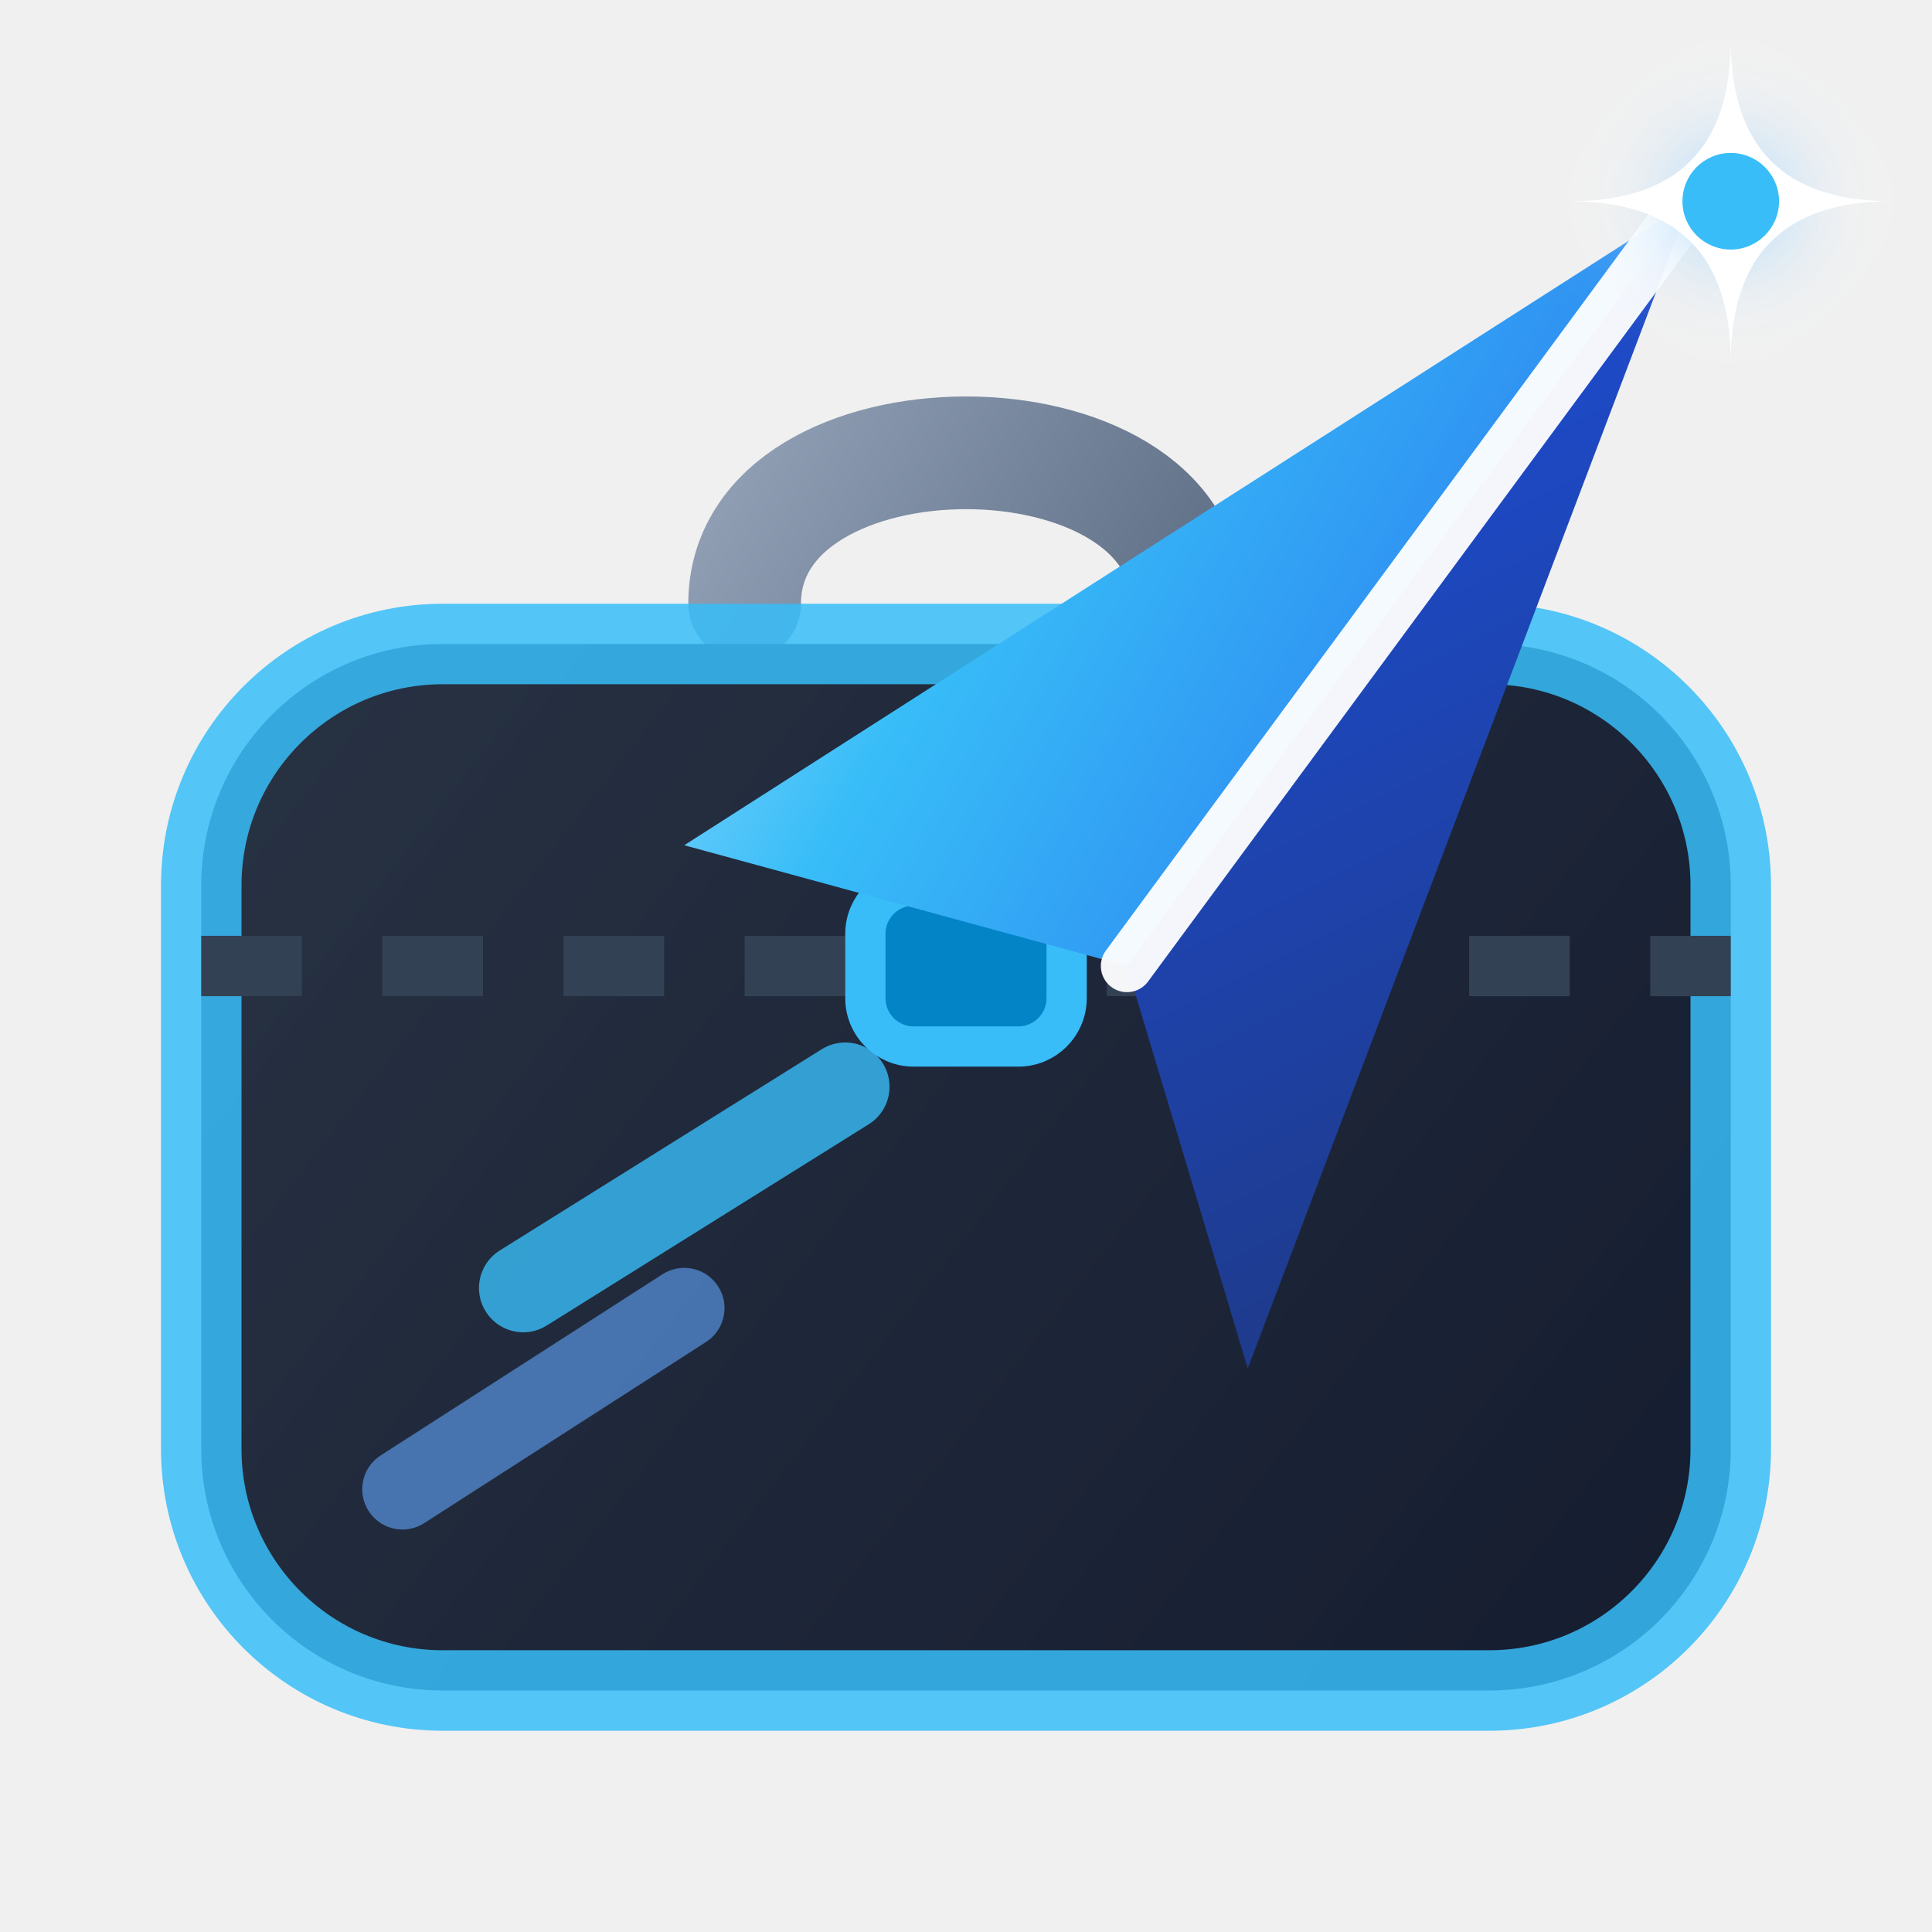
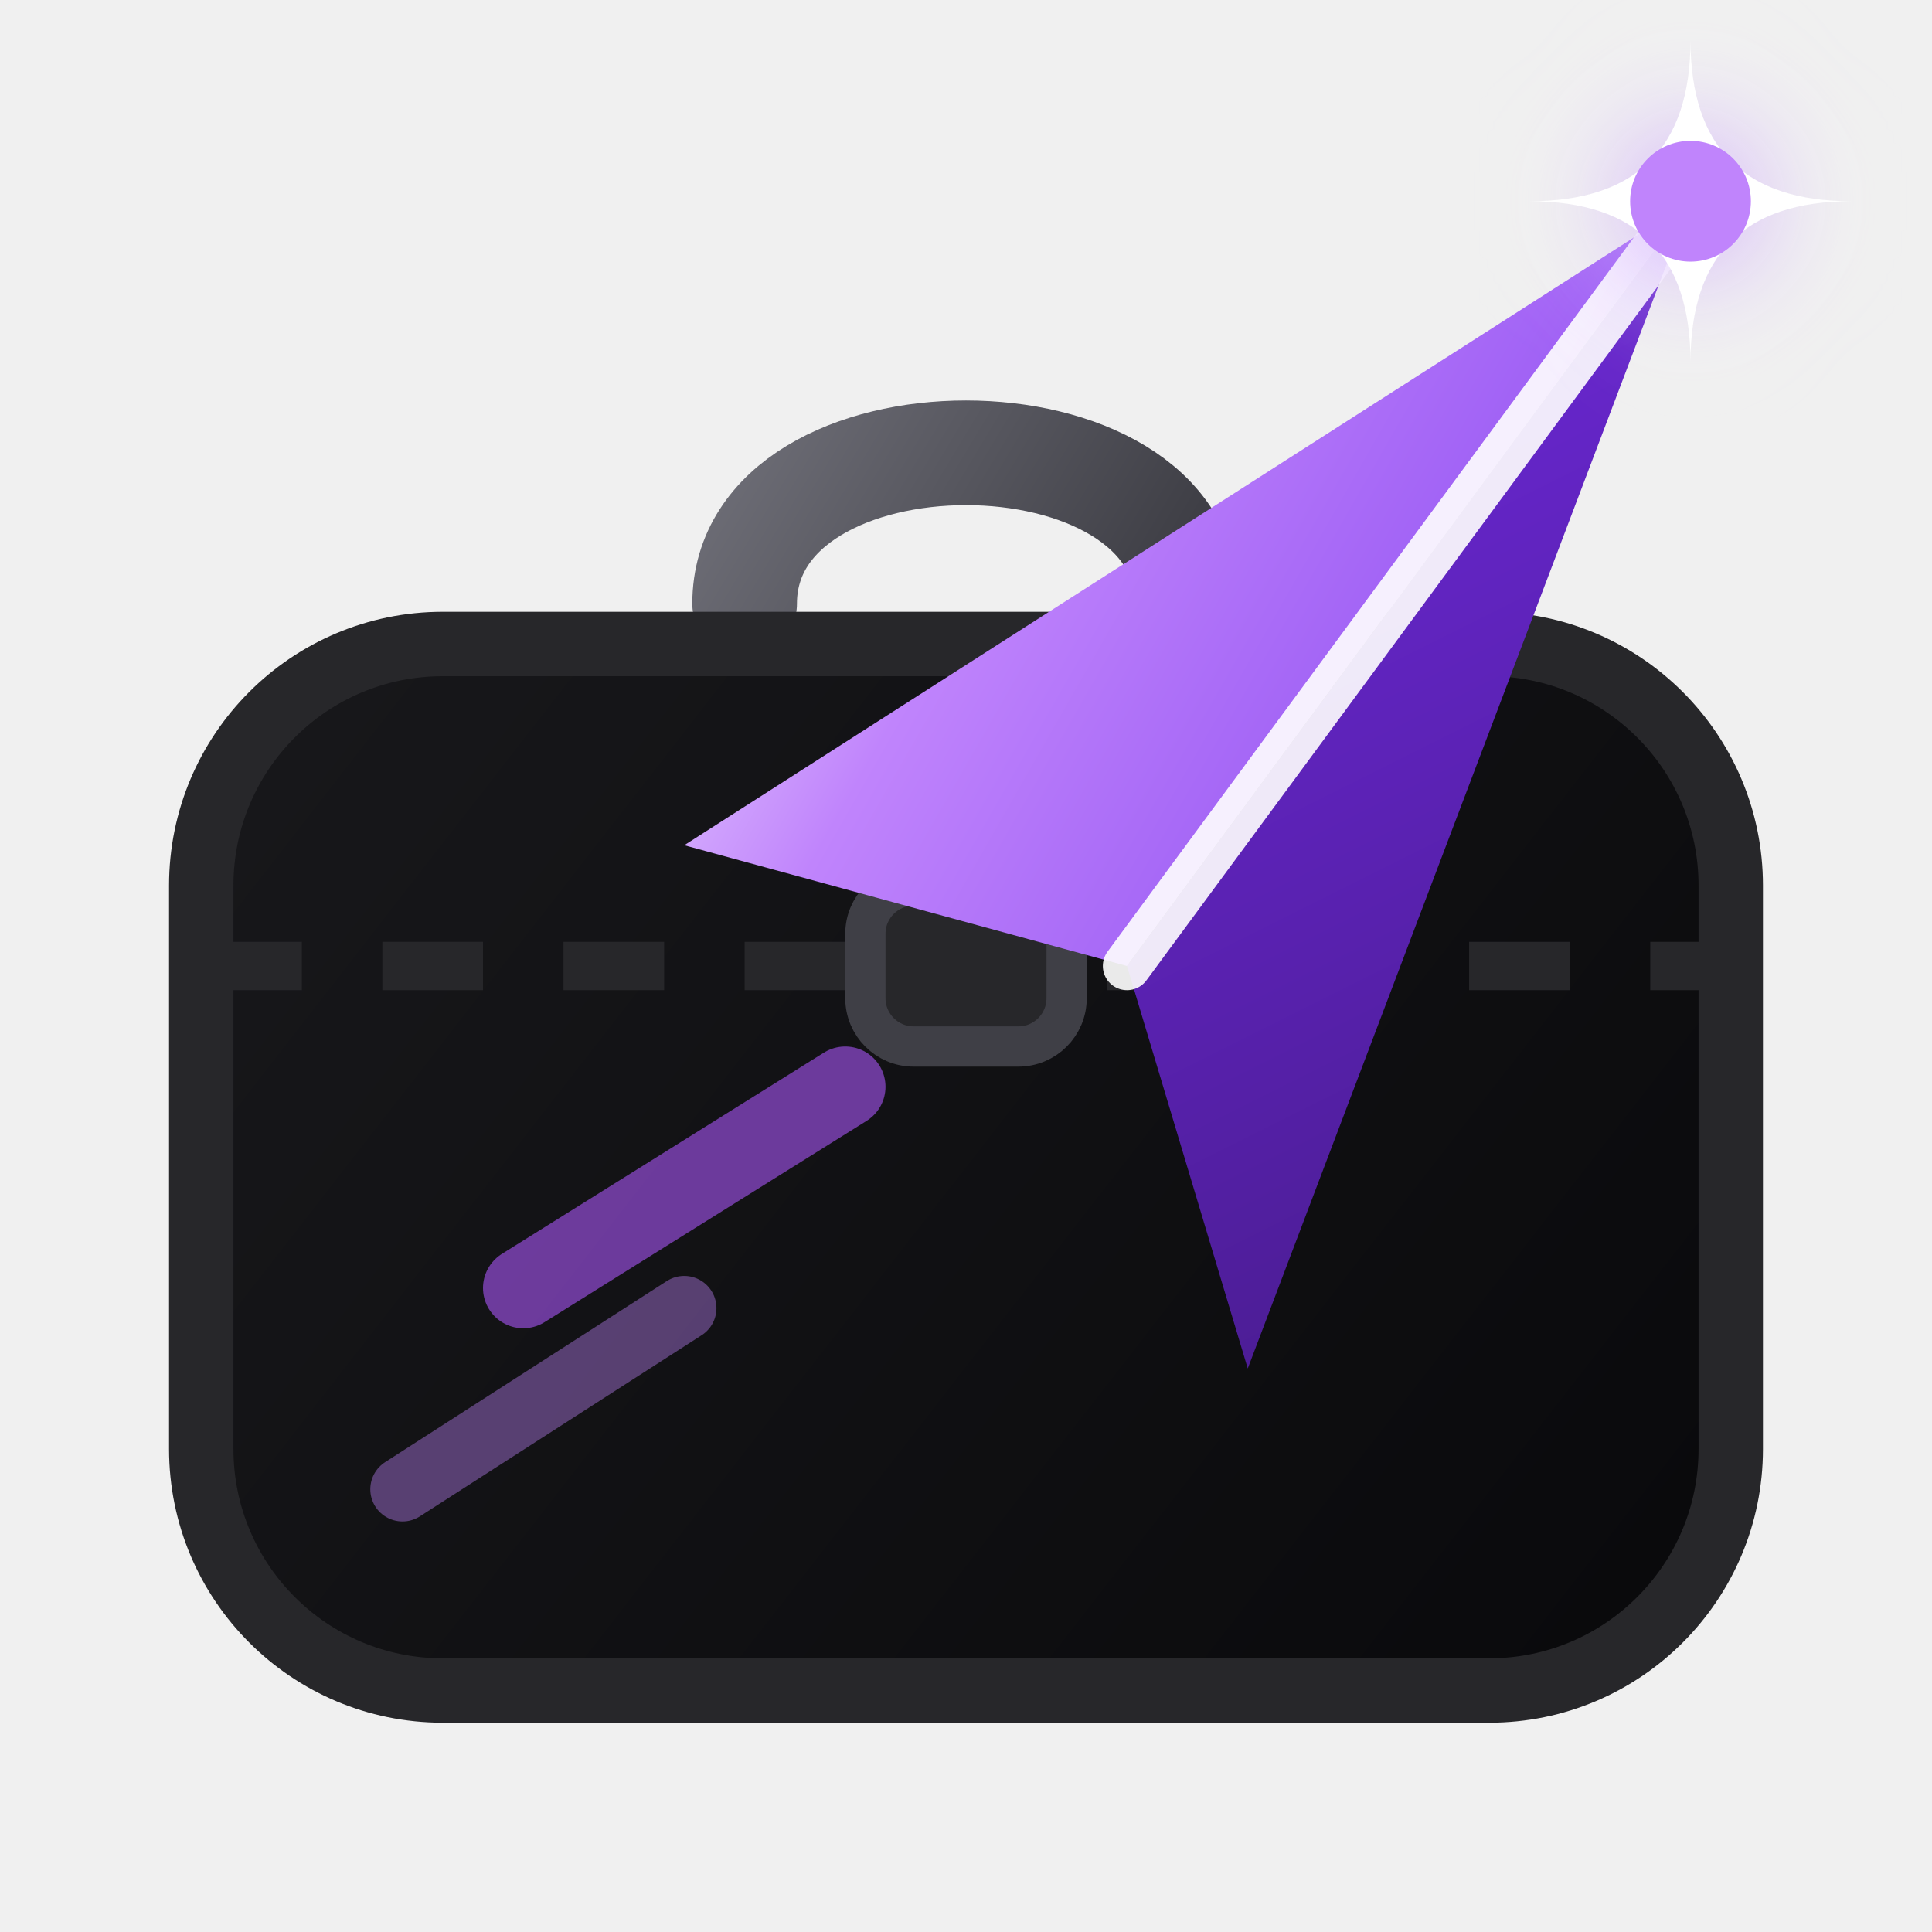
<svg xmlns="http://www.w3.org/2000/svg" viewBox="0 0 48 48" fill="none">
  <defs>
    <linearGradient id="jfCaseGrad" x1="6" y1="15" x2="42" y2="43" gradientUnits="userSpaceOnUse">
-       <stop offset="0%" stop-color="#1e293b" stop-opacity="0.95" />
-       <stop offset="100%" stop-color="#0f172a" stop-opacity="0.98" />
+       <stop offset="0%" stop-color="#18181b" />
+       <stop offset="100%" stop-color="#09090b" />
    </linearGradient>
    <linearGradient id="jfJetTop" x1="16" y1="6" x2="44" y2="22" gradientUnits="userSpaceOnUse">
-       <stop offset="0%" stop-color="#bae6fd" />
-       <stop offset="35%" stop-color="#38bdf8" />
-       <stop offset="100%" stop-color="#2563eb" />
+       <stop offset="0%" stop-color="#ffffff" />
+       <stop offset="35%" stop-color="#c084fc" />
+       <stop offset="100%" stop-color="#7c3aed" />
    </linearGradient>
    <linearGradient id="jfJetBtm" x1="25" y1="10" x2="36" y2="32" gradientUnits="userSpaceOnUse">
-       <stop offset="0%" stop-color="#1d4ed8" />
-       <stop offset="100%" stop-color="#1e3a8a" />
+       <stop offset="0%" stop-color="#6d28d9" />
+       <stop offset="100%" stop-color="#4c1d95" />
    </linearGradient>
    <linearGradient id="jfHandle" x1="19" y1="8" x2="29" y2="14" gradientUnits="userSpaceOnUse">
-       <stop offset="0%" stop-color="#94a3b8" />
-       <stop offset="100%" stop-color="#64748b" />
+       <stop offset="0%" stop-color="#71717a" />
+       <stop offset="100%" stop-color="#3f3f46" />
    </linearGradient>
-     <filter id="jfSparkGlow" x="28" y="0" width="20" height="20" filterUnits="userSpaceOnUse">
-       <feGaussianBlur stdDeviation="1.2" result="blur" />
+     <filter id="jfSparkGlow" x="25" y="0" width="23" height="23" filterUnits="userSpaceOnUse">
+       <feGaussianBlur stdDeviation="1.5" result="blur" />
      <feComposite in="SourceGraphic" in2="blur" operator="over" />
    </filter>
  </defs>
-   <path d="M 18.5 15 C 18.5 10 29.5 10 29.5 15" stroke="url(#jfHandle)" stroke-width="2.8" stroke-linecap="round" fill="none" />
-   <rect x="5" y="16" width="38" height="26" rx="6" fill="url(#jfCaseGrad)" stroke="#38bdf8" stroke-width="2" stroke-opacity="0.85" />
-   <line x1="5" y1="24" x2="43" y2="24" stroke="#334155" stroke-width="1.5" stroke-dasharray="2.5 2" />
-   <rect x="21.5" y="22" width="5" height="4" rx="1.2" fill="#0284c7" stroke="#38bdf8" stroke-width="1" />
-   <line x1="13" y1="32" x2="21" y2="27" stroke="#38bdf8" stroke-width="2.2" stroke-linecap="round" opacity="0.8" />
-   <line x1="10" y1="37" x2="17" y2="32.5" stroke="#60a5fa" stroke-width="2" stroke-linecap="round" opacity="0.6" />
+   <path d="M 18.5 15 C 18.5 10 29.5 10 29.5 15" stroke="url(#jfHandle)" stroke-width="2.6" stroke-linecap="round" fill="none" />
+   <rect x="5" y="16" width="38" height="26" rx="6" fill="url(#jfCaseGrad)" stroke="#27272a" stroke-width="1.6" />
+   <line x1="5" y1="24" x2="43" y2="24" stroke="#27272a" stroke-width="1.2" stroke-dasharray="2.5 2" />
+   <rect x="21.5" y="22" width="5" height="4" rx="1.2" fill="#27272a" stroke="#3f3f46" stroke-width="1" />
+   <line x1="13" y1="32" x2="21" y2="27" stroke="#a855f7" stroke-width="2" stroke-linecap="round" opacity="0.6" />
+   <line x1="10" y1="37" x2="17" y2="32.5" stroke="#c084fc" stroke-width="1.6" stroke-linecap="round" opacity="0.4" />
  <polygon points="42,5 17,21 28,24" fill="url(#jfJetTop)" />
  <polygon points="42,5 28,24 31,34" fill="url(#jfJetBtm)" />
-   <line x1="42" y1="5" x2="28" y2="24" stroke="#ffffff" stroke-width="1.3" stroke-linecap="round" opacity="0.95" />
+   <line x1="42" y1="5" x2="28" y2="24" stroke="#ffffff" stroke-width="1.2" stroke-linecap="round" opacity="0.9" />
  <g filter="url(#jfSparkGlow)">
-     <path d="M 43 1 Q 43 5 47 5 Q 43 5 43 9 Q 43 5 39 5 Q 43 5 43 1 Z" fill="#ffffff" />
-     <circle cx="43" cy="5" r="1.2" fill="#38bdf8" />
+     <path d="M 42 1 Q 42 5 46 5 Q 42 5 42 9 Q 42 5 38 5 Q 42 5 42 1 Z" fill="#ffffff" />
+     <circle cx="42" cy="5" r="1.5" fill="#c084fc" />
  </g>
</svg>
